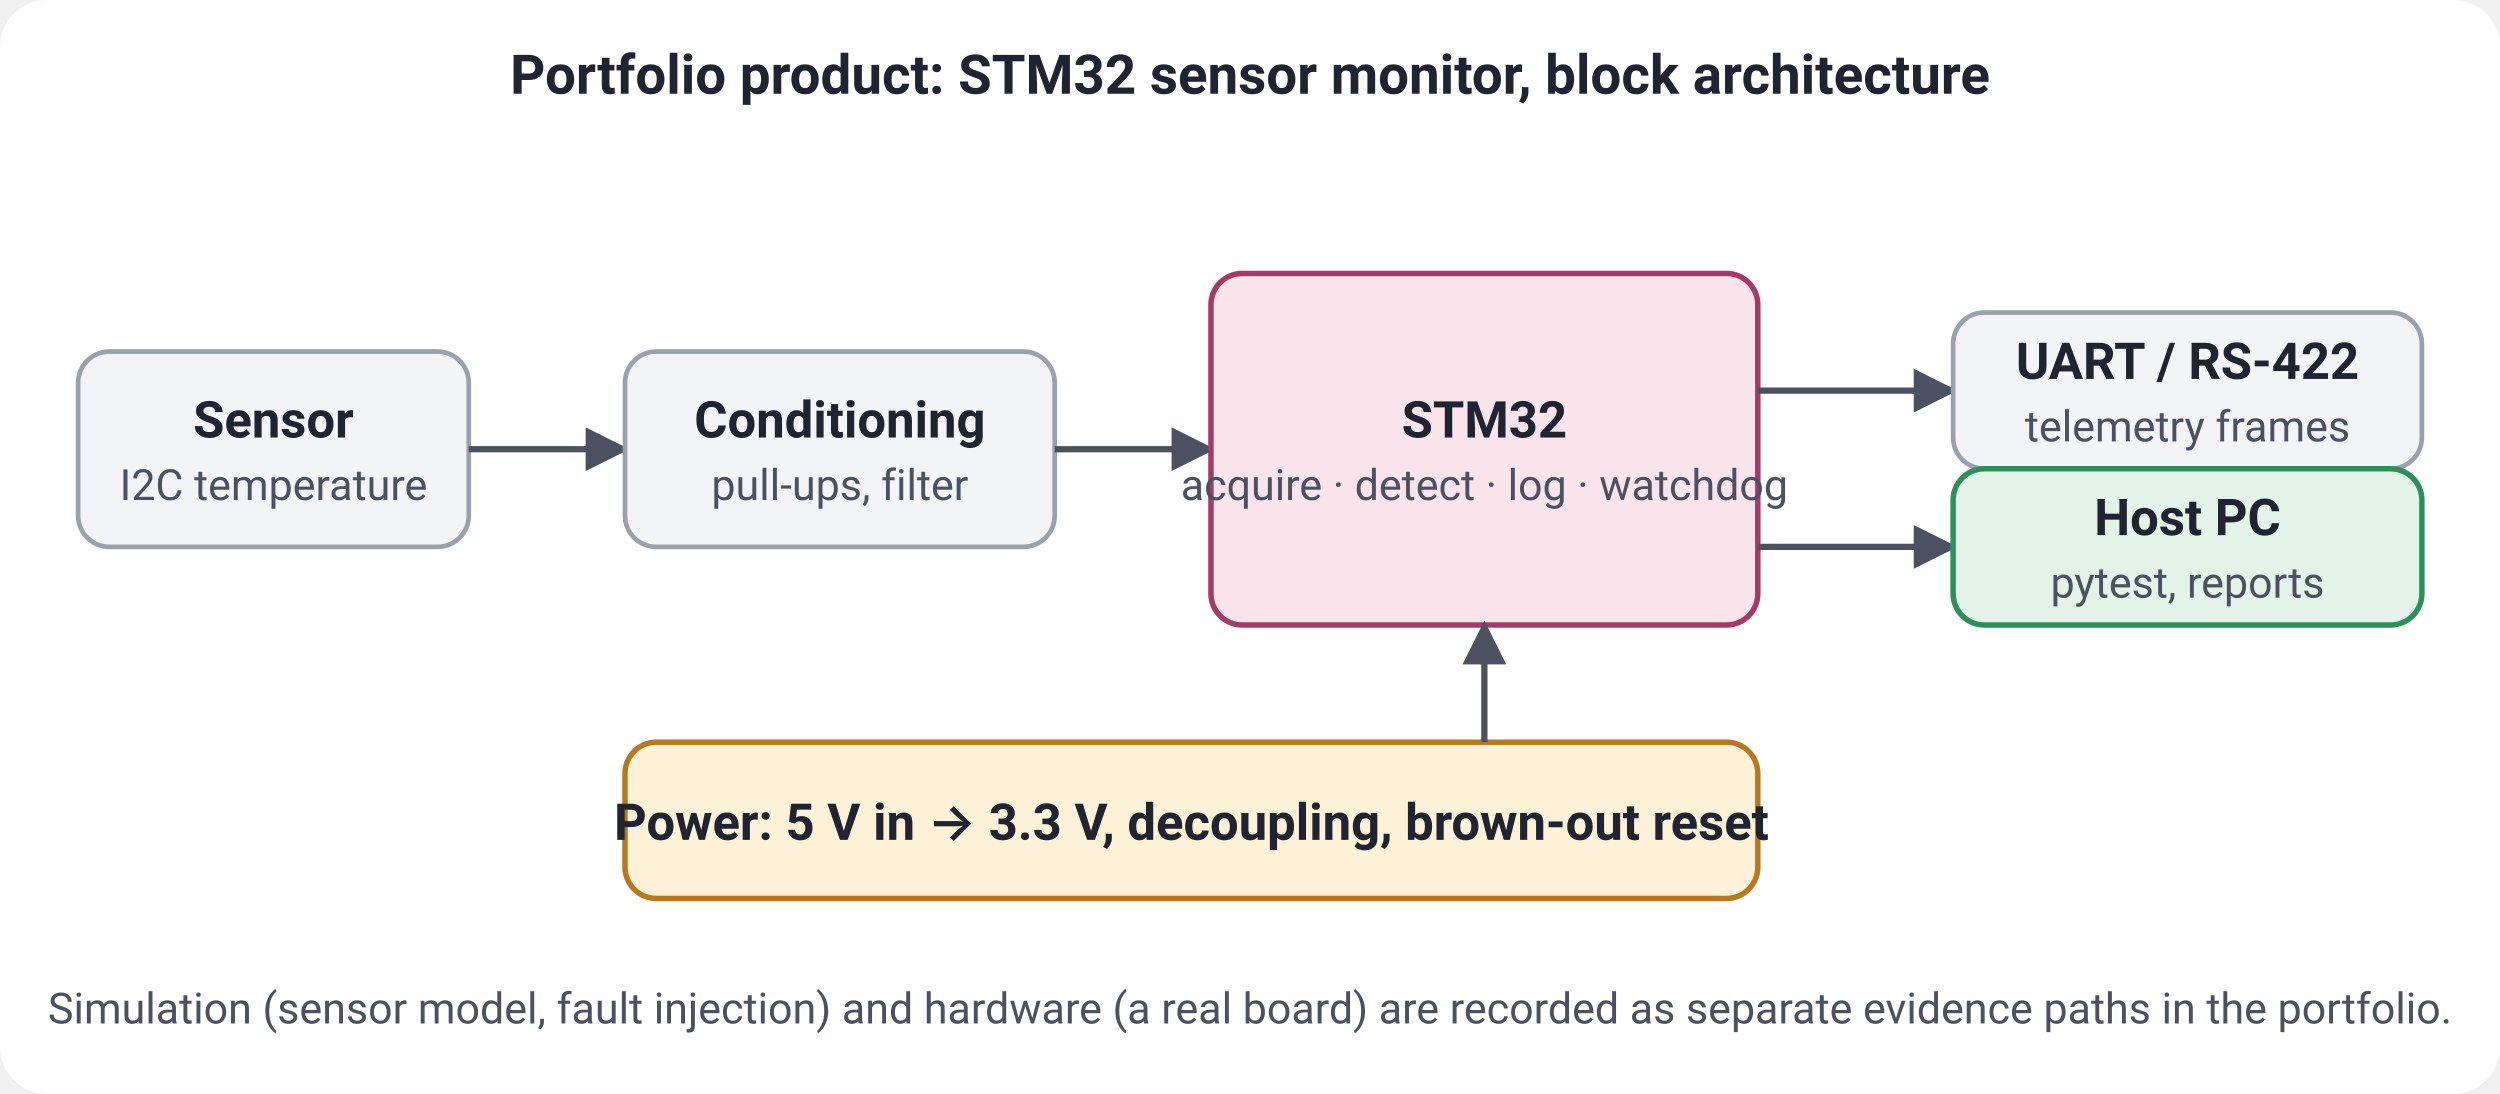
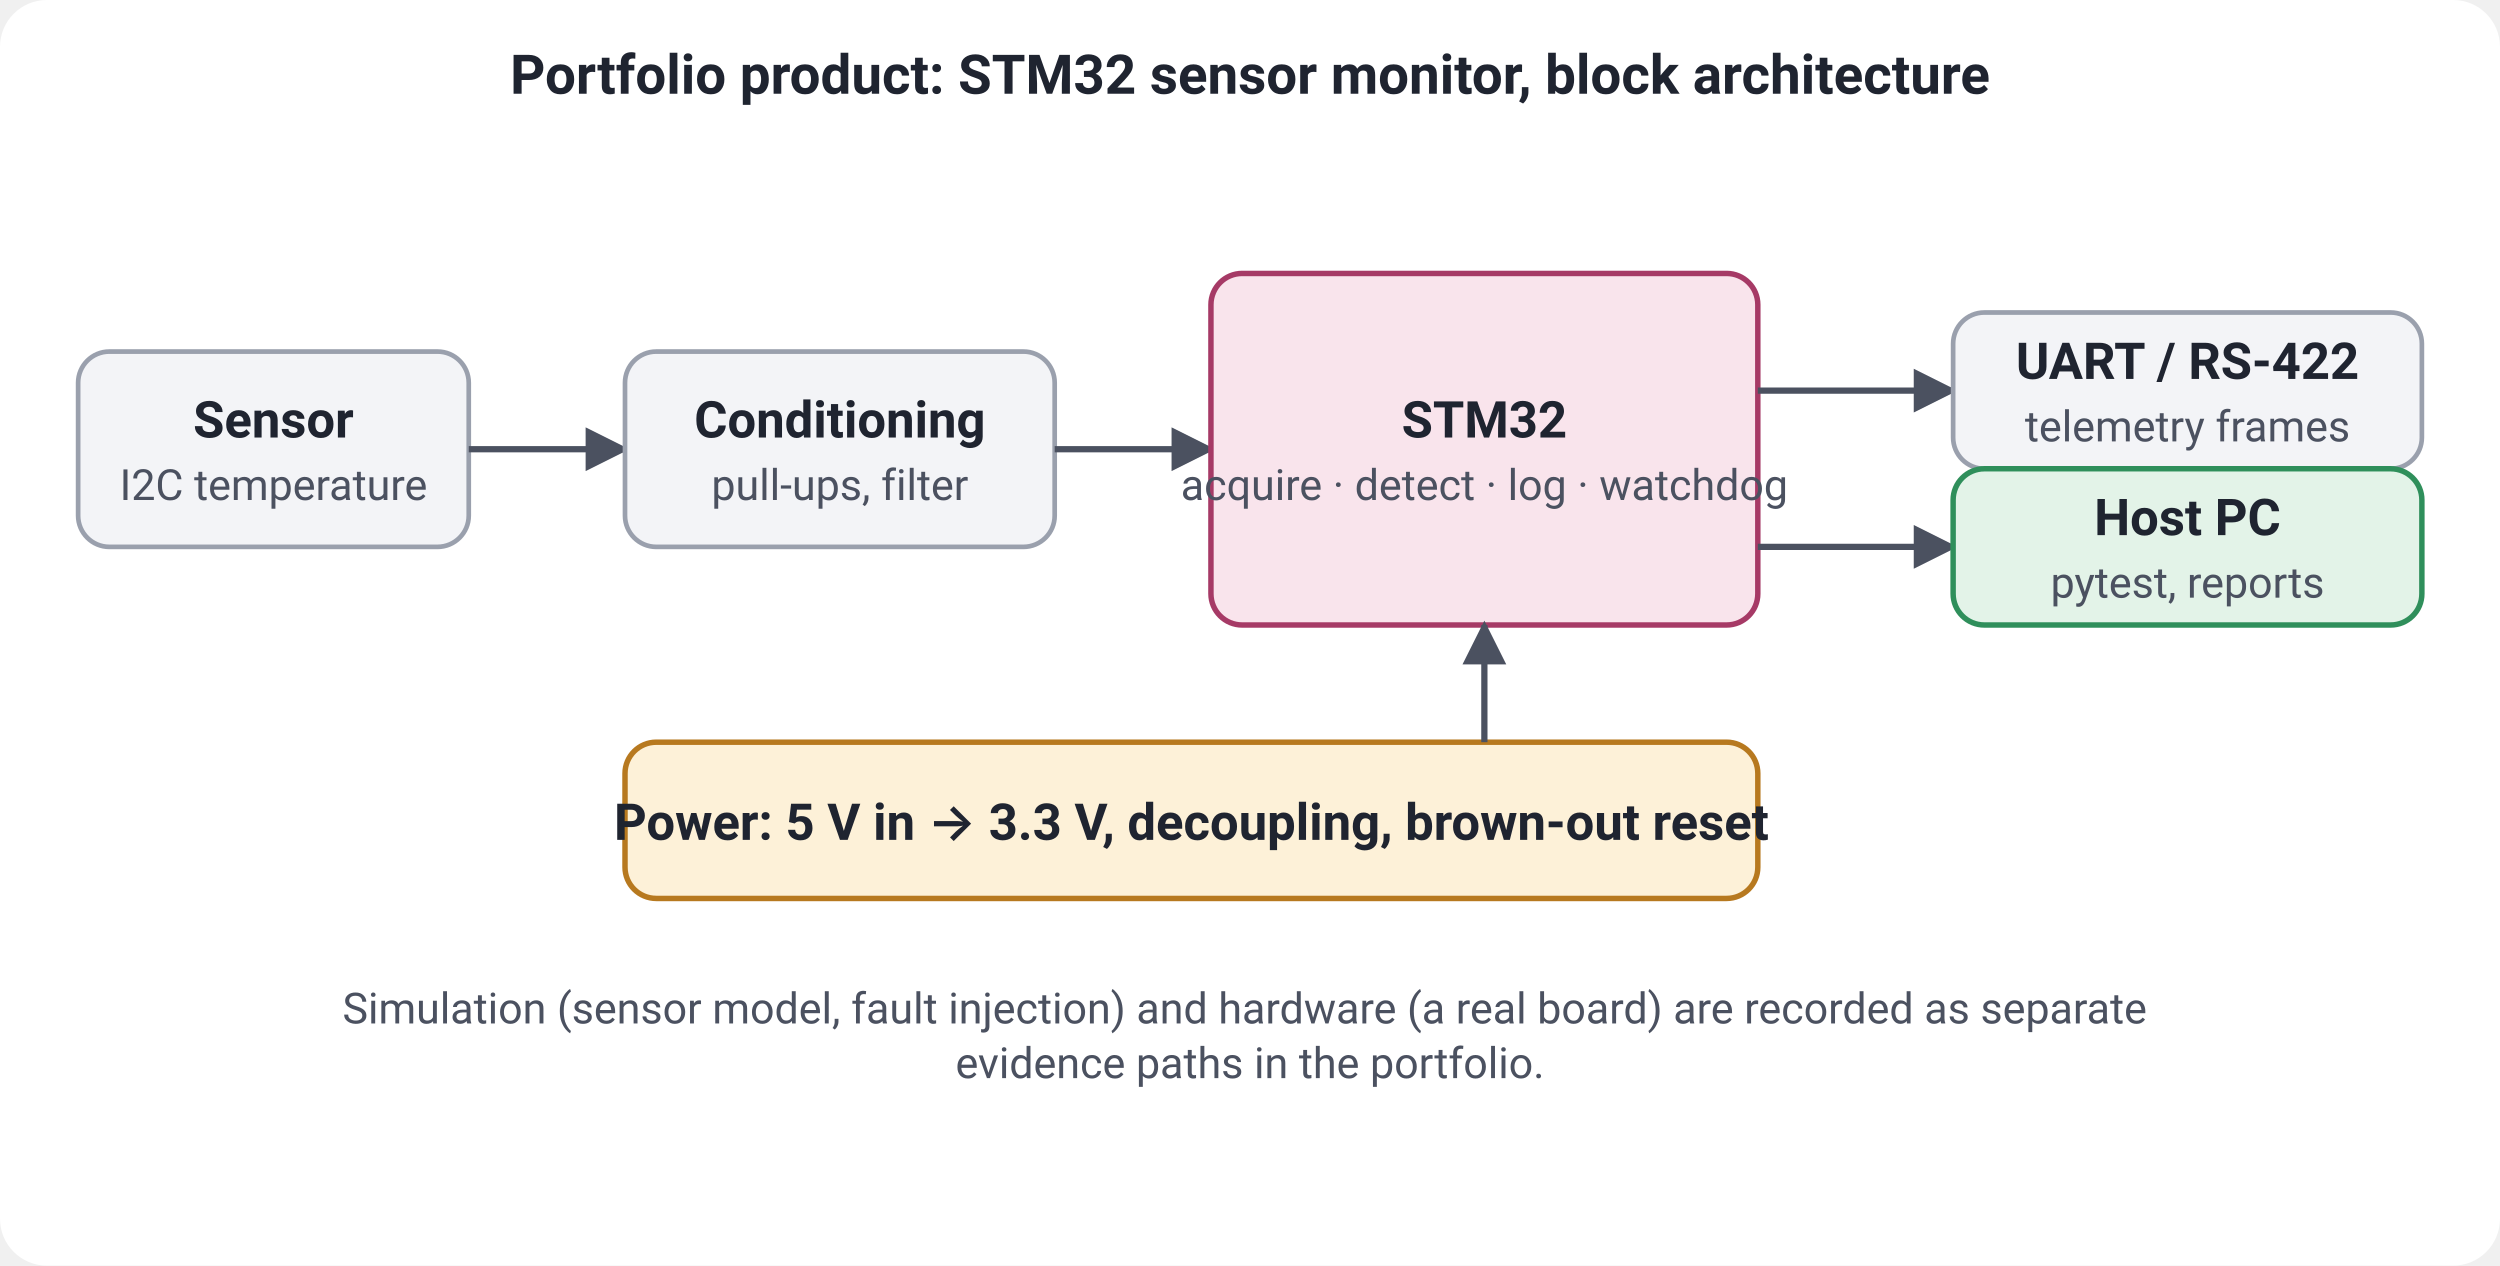
- <svg xmlns="http://www.w3.org/2000/svg" viewBox="0 0 640 280" width="640" height="280" role="img" aria-labelledby="t">
+ <svg xmlns="http://www.w3.org/2000/svg" viewBox="0 0 640 324" width="640" height="324" role="img" aria-labelledby="t">
  <style>
  .bg{fill:#ffffff}.ink{fill:#1f2430}.ink2{fill:#4b5160}.ink3{fill:#6b7280}
  .ln{stroke:#4b5160;fill:none;stroke-width:1.6}.ln2{stroke:#9aa0ad;fill:none;stroke-width:1.2;stroke-dasharray:4 3}
  .box{fill:#f3f4f7;stroke:#9aa0ad;stroke-width:1.2}.boxa{fill:#f9e4ec;stroke:#a63a66;stroke-width:1.4}
  .boxb{fill:#fdf1d8;stroke:#b7791f;stroke-width:1.4}.boxg{fill:#e3f3e8;stroke:#2f8f5b;stroke-width:1.4}
  .acc{fill:#a63a66}.amb{fill:#b7791f}.grn{fill:#2f8f5b}.sig{stroke:#1f2430;fill:none;stroke-width:2}
  .siga{stroke:#a63a66;fill:none;stroke-width:2}.sigb{stroke:#b7791f;fill:none;stroke-width:2}
  text{font-family:system-ui,-apple-system,Segoe UI,Roboto,sans-serif;font-size:12px}
  .t{font-size:13px;font-weight:600}.s{font-size:11px}.m{font-family:ui-monospace,SFMono-Regular,Menlo,monospace;font-size:11.5px}
  .ttl{font-size:14px;font-weight:700}
  @media (prefers-color-scheme: dark){
    .bg{fill:#171a21}.ink{fill:#e8e6ea}.ink2{fill:#c3c6cf}.ink3{fill:#9aa0ad}
    .ln{stroke:#c3c6cf}.ln2{stroke:#6b7280}.box{fill:#242a35;stroke:#6b7280}.boxa{fill:#3b1f2d;stroke:#f08cb3}
    .boxb{fill:#3a2e14;stroke:#e0a83a}.boxg{fill:#16301f;stroke:#5fcf8a}.acc{fill:#f08cb3}.amb{fill:#e0a83a}.grn{fill:#5fcf8a}
    .sig{stroke:#e8e6ea}.siga{stroke:#f08cb3}.sigb{stroke:#e0a83a}
  }
</style>
  <defs>
    <marker id="ar" viewBox="0 0 10 10" refX="9" refY="5" markerWidth="7" markerHeight="7" orient="auto-start-reverse">
      <path d="M0,0 L10,5 L0,10 z" fill="#4b5160" />
    </marker>
  </defs>
-   <rect class="bg" x="0" y="0" width="640" height="280" rx="12" />
+   <rect class="bg" x="0" y="0" width="640" height="324" rx="12" />
  <text class="ink ttl" x="320" y="24" text-anchor="middle">Portfolio product: STM32 sensor monitor, block architecture</text>
  <rect class="box" x="20" y="90" width="100" height="50" rx="8" />
  <text class="ink t" x="70.0" y="112.0" text-anchor="middle">Sensor</text>
  <text class="ink2 s" x="70.0" y="128.0" text-anchor="middle">I2C temperature</text>
  <line class="ln" x1="120" y1="115" x2="160" y2="115" marker-end="url(#ar)" />
  <rect class="box" x="160" y="90" width="110" height="50" rx="8" />
  <text class="ink t" x="215.0" y="112.0" text-anchor="middle">Conditioning</text>
  <text class="ink2 s" x="215.0" y="128.0" text-anchor="middle">pull-ups, filter</text>
  <line class="ln" x1="270" y1="115" x2="310" y2="115" marker-end="url(#ar)" />
  <rect class="boxa" x="310" y="70" width="140" height="90" rx="8" />
  <text class="ink t" x="380.0" y="112.0" text-anchor="middle">STM32</text>
  <text class="ink2 s" x="380.0" y="128.0" text-anchor="middle">acquire · detect · log · watchdog</text>
  <line class="ln" x1="450" y1="100" x2="500" y2="100" marker-end="url(#ar)" />
  <rect class="box" x="500" y="80" width="120" height="40" rx="8" />
  <text class="ink t" x="560.0" y="97.0" text-anchor="middle">UART / RS-422</text>
  <text class="ink2 s" x="560.0" y="113.0" text-anchor="middle">telemetry frames</text>
  <line class="ln" x1="450" y1="140" x2="500" y2="140" marker-end="url(#ar)" />
  <rect class="boxg" x="500" y="120" width="120" height="40" rx="8" />
  <text class="ink t" x="560.0" y="137.0" text-anchor="middle">Host PC</text>
  <text class="ink2 s" x="560.0" y="153.0" text-anchor="middle">pytest, reports</text>
  <rect class="boxb" x="160" y="190" width="290" height="40" rx="8" />
  <text class="ink t" x="305.0" y="215.0" text-anchor="middle">Power: 5 V in → 3.3 V, decoupling, brown-out reset</text>
  <line class="ln" x1="380" y1="190" x2="380" y2="160" marker-end="url(#ar)" />
-   <text class="ink2 s" x="320" y="262" text-anchor="middle">Simulation (sensor model, fault injection) and hardware (a real board) are recorded as separate evidence paths in the portfolio.</text>
+   <text class="ink2 s" x="320" y="262" text-anchor="middle">
+     <tspan x="320" dy="0">Simulation (sensor model, fault injection) and hardware (a real board) are recorded as separate</tspan>
+     <tspan x="320" dy="14">evidence paths in the portfolio.</tspan>
+   </text>
</svg>
